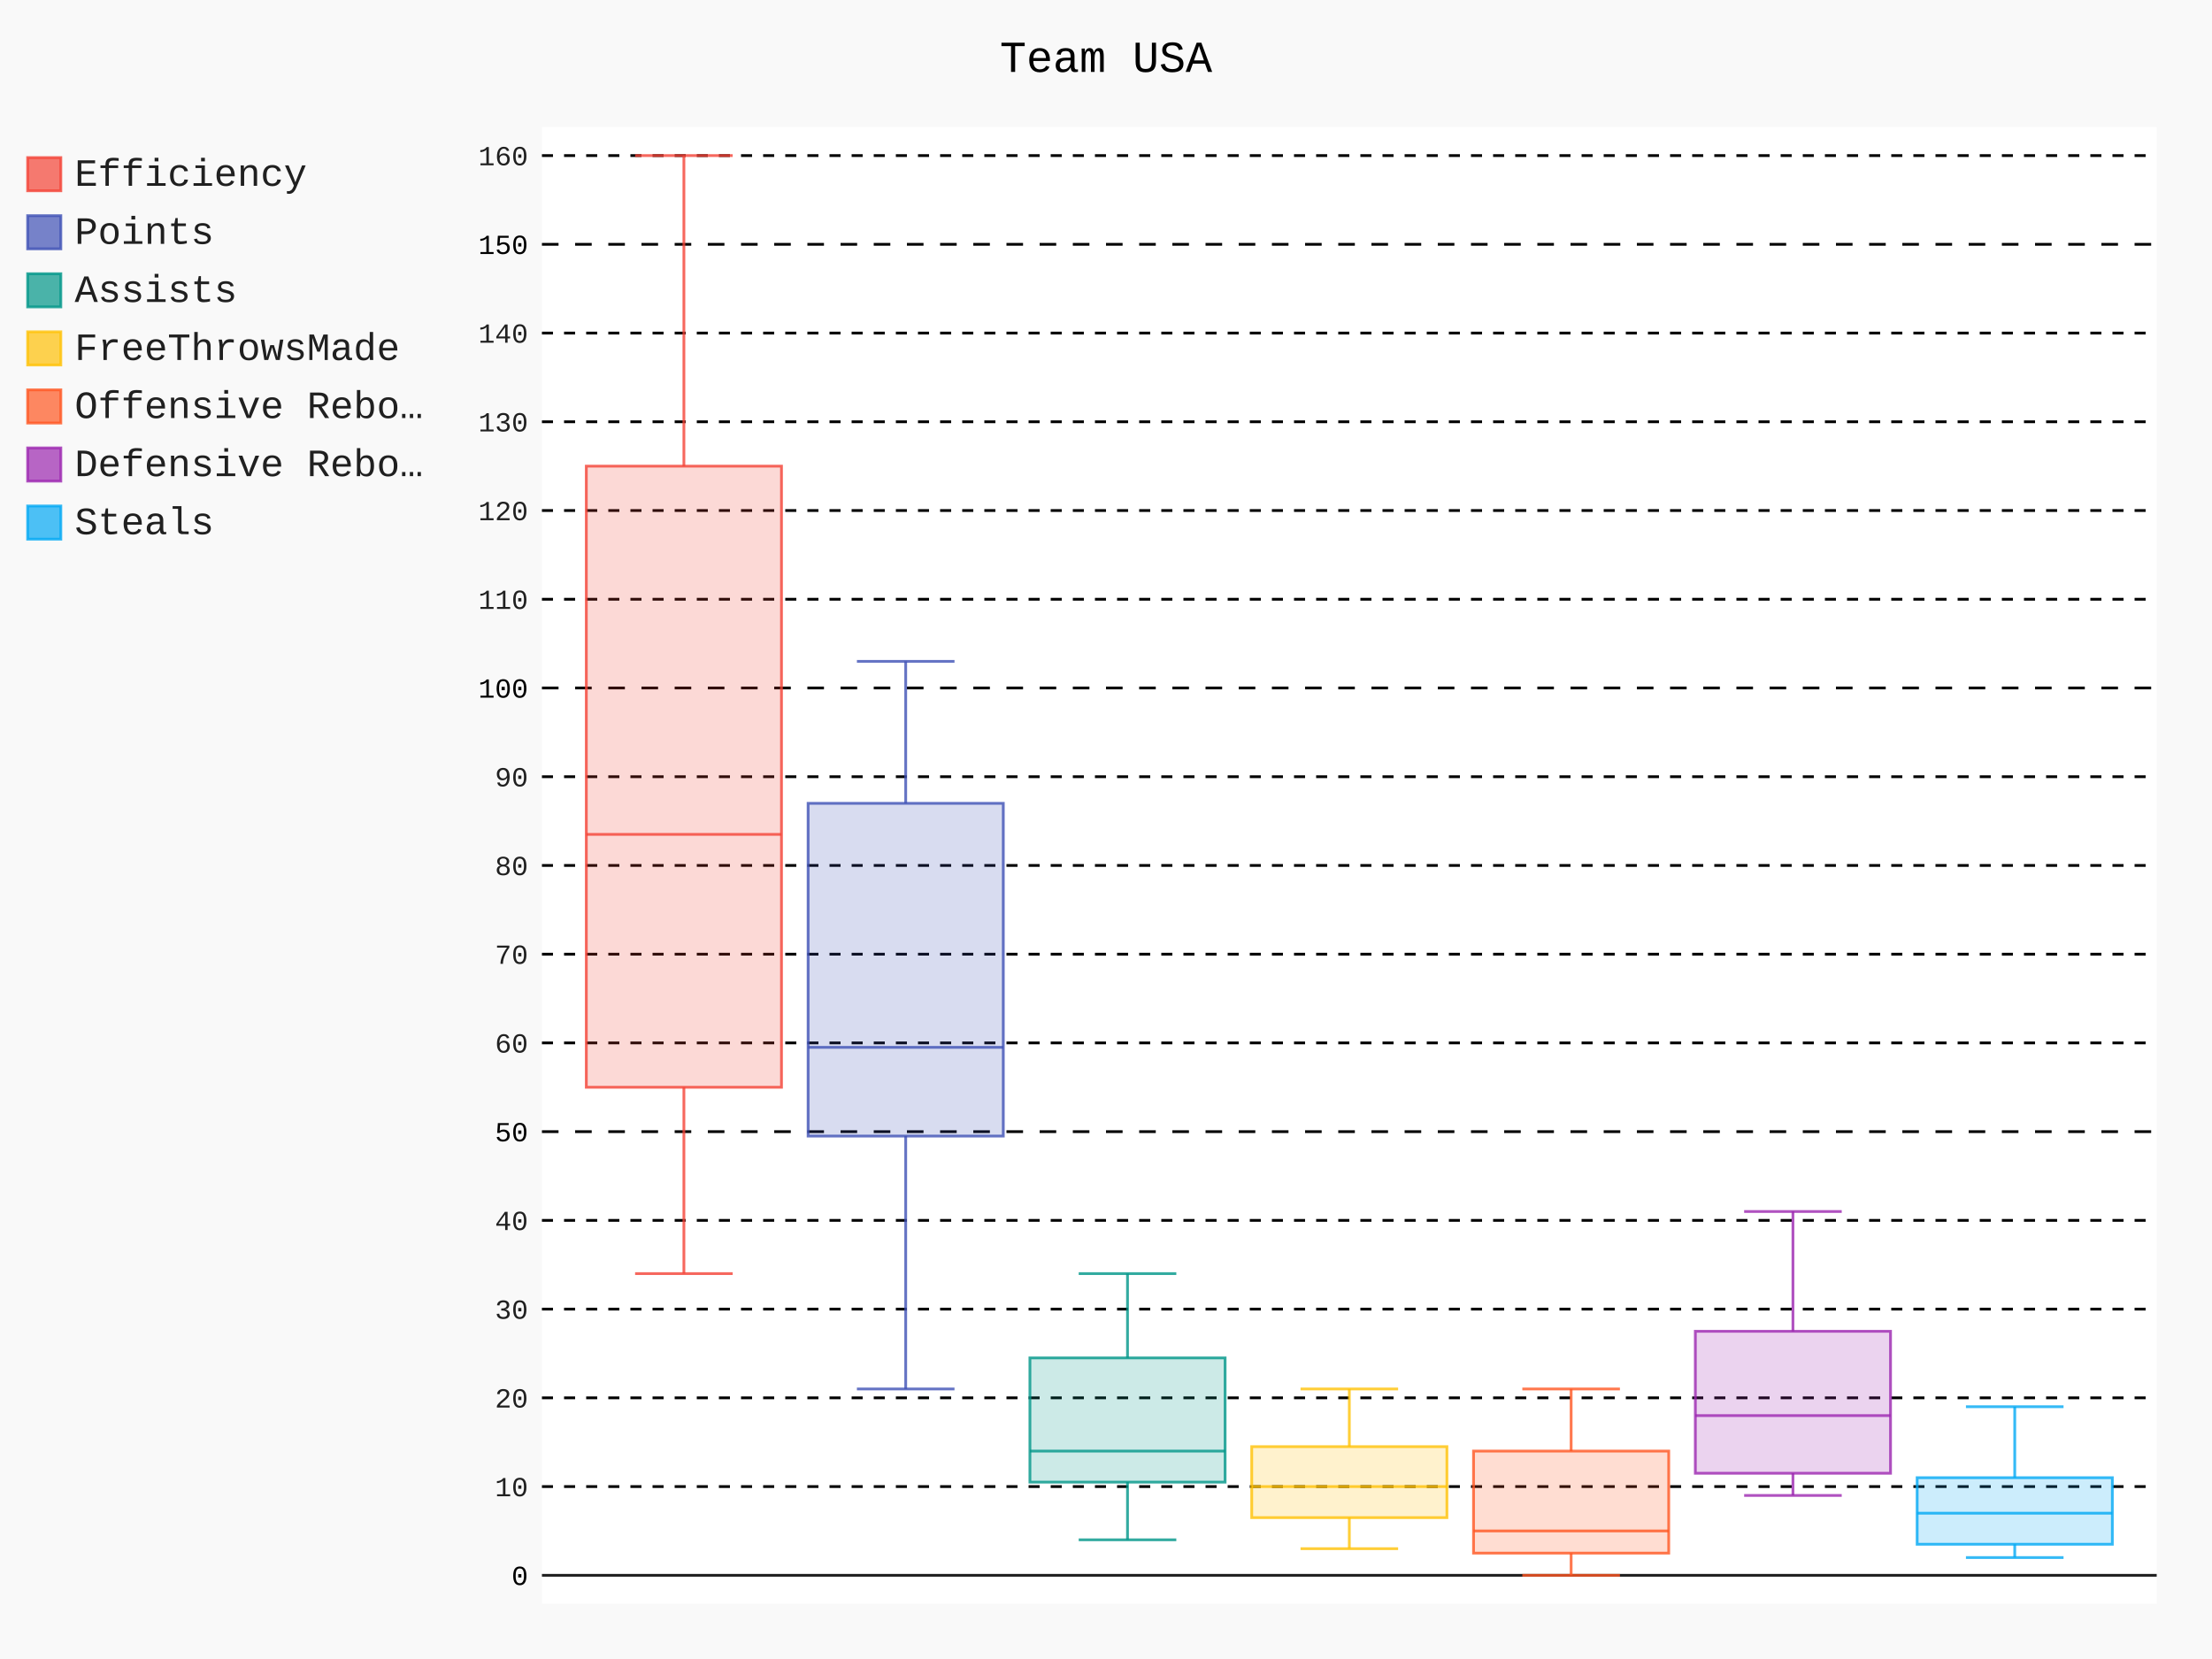
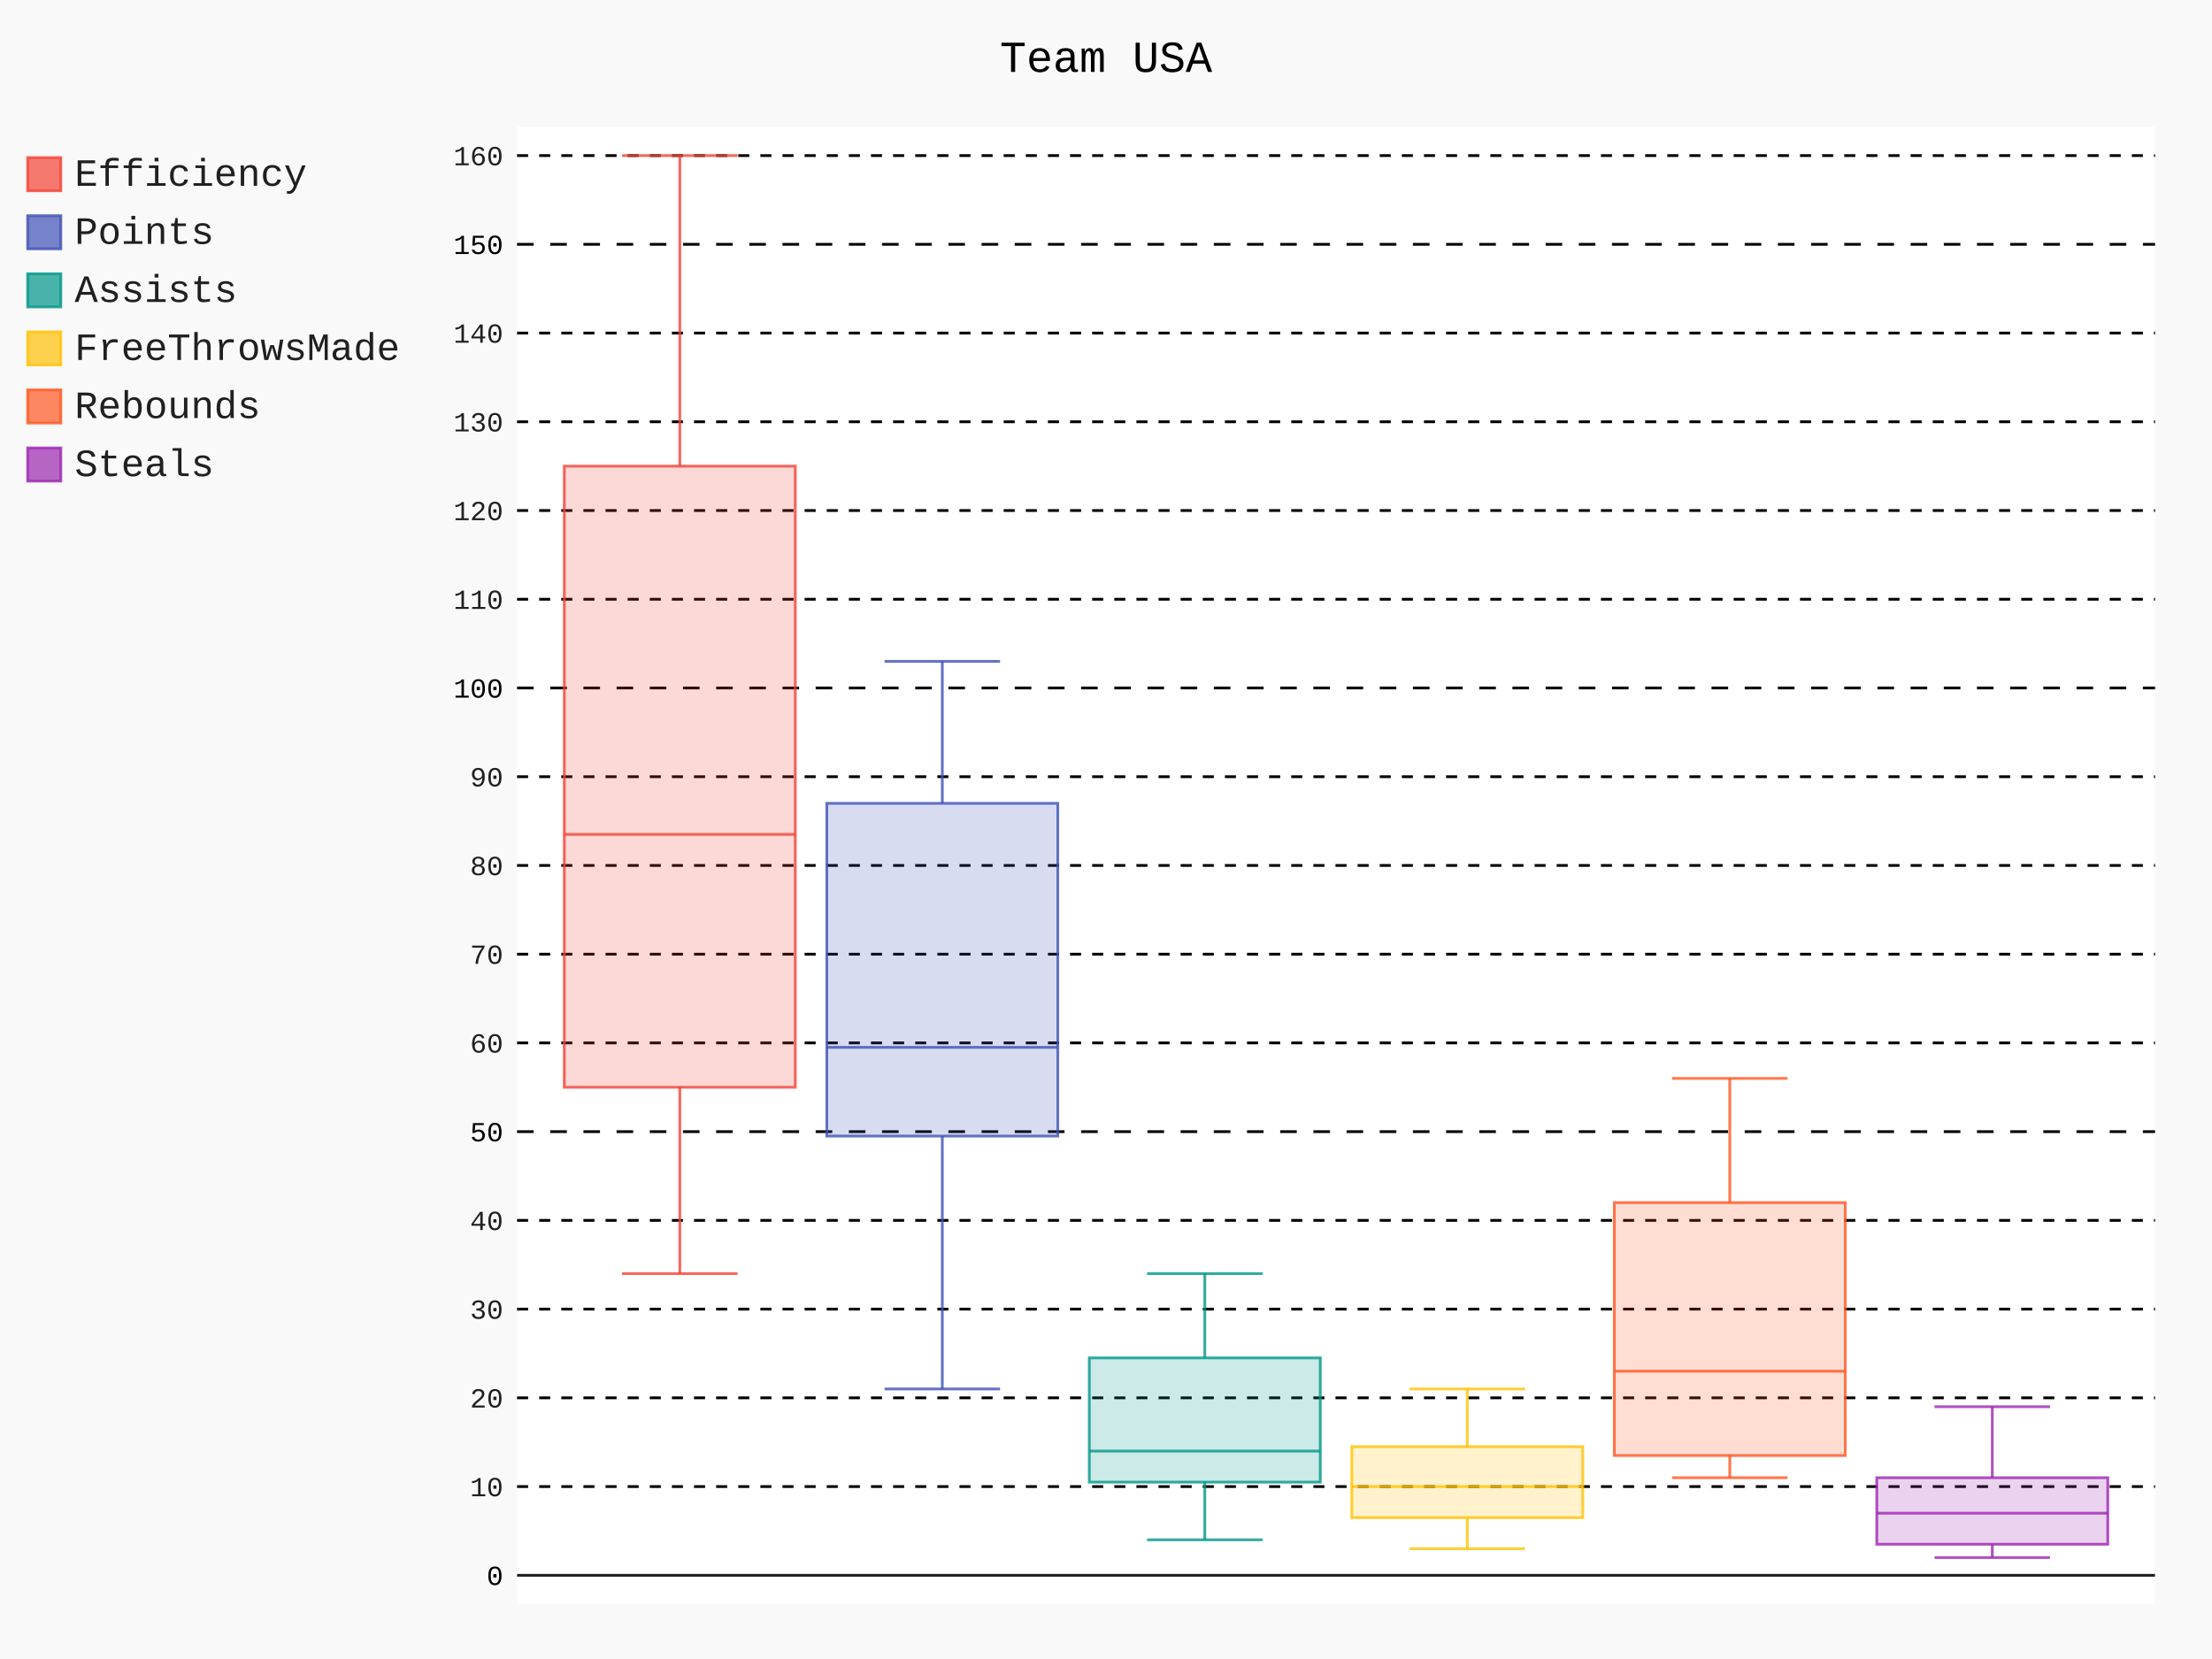
- <svg xmlns="http://www.w3.org/2000/svg" id="chart-1166fb2a-d852-484f-b263-822c75b2c200" class="pygal-chart" viewBox="0 0 800 600">
+ <svg xmlns="http://www.w3.org/2000/svg" id="chart-bf71c0d4-403d-427b-9ee1-678b4590c457" class="pygal-chart" viewBox="0 0 800 600">
  <defs>
-     <style type="text/css">#chart-1166fb2a-d852-484f-b263-822c75b2c200{-webkit-user-select:none;-webkit-font-smoothing:antialiased;font-family:Consolas,"Liberation Mono",Menlo,Courier,monospace}#chart-1166fb2a-d852-484f-b263-822c75b2c200 .title{font-family:Consolas,"Liberation Mono",Menlo,Courier,monospace;font-size:16px}#chart-1166fb2a-d852-484f-b263-822c75b2c200 .legends .legend text{font-family:Consolas,"Liberation Mono",Menlo,Courier,monospace;font-size:14px}#chart-1166fb2a-d852-484f-b263-822c75b2c200 .axis text{font-family:Consolas,"Liberation Mono",Menlo,Courier,monospace;font-size:10px}#chart-1166fb2a-d852-484f-b263-822c75b2c200 .axis text.major{font-family:Consolas,"Liberation Mono",Menlo,Courier,monospace;font-size:10px}#chart-1166fb2a-d852-484f-b263-822c75b2c200 .text-overlay text.value{font-family:Consolas,"Liberation Mono",Menlo,Courier,monospace;font-size:16px}#chart-1166fb2a-d852-484f-b263-822c75b2c200 .text-overlay text.label{font-family:Consolas,"Liberation Mono",Menlo,Courier,monospace;font-size:10px}#chart-1166fb2a-d852-484f-b263-822c75b2c200 .tooltip{font-family:Consolas,"Liberation Mono",Menlo,Courier,monospace;font-size:14px}#chart-1166fb2a-d852-484f-b263-822c75b2c200 text.no_data{font-family:Consolas,"Liberation Mono",Menlo,Courier,monospace;font-size:64px}
- #chart-1166fb2a-d852-484f-b263-822c75b2c200{background-color:rgba(249,249,249,1)}#chart-1166fb2a-d852-484f-b263-822c75b2c200 path,#chart-1166fb2a-d852-484f-b263-822c75b2c200 line,#chart-1166fb2a-d852-484f-b263-822c75b2c200 rect,#chart-1166fb2a-d852-484f-b263-822c75b2c200 circle{-webkit-transition:150ms;-moz-transition:150ms;transition:150ms}#chart-1166fb2a-d852-484f-b263-822c75b2c200 .graph &gt; .background{fill:rgba(249,249,249,1)}#chart-1166fb2a-d852-484f-b263-822c75b2c200 .plot &gt; .background{fill:rgba(255,255,255,1)}#chart-1166fb2a-d852-484f-b263-822c75b2c200 .graph{fill:rgba(0,0,0,.87)}#chart-1166fb2a-d852-484f-b263-822c75b2c200 text.no_data{fill:rgba(0,0,0,1)}#chart-1166fb2a-d852-484f-b263-822c75b2c200 .title{fill:rgba(0,0,0,1)}#chart-1166fb2a-d852-484f-b263-822c75b2c200 .legends .legend text{fill:rgba(0,0,0,.87)}#chart-1166fb2a-d852-484f-b263-822c75b2c200 .legends .legend:hover text{fill:rgba(0,0,0,1)}#chart-1166fb2a-d852-484f-b263-822c75b2c200 .axis .line{stroke:rgba(0,0,0,1)}#chart-1166fb2a-d852-484f-b263-822c75b2c200 .axis .guide.line{stroke:rgba(0,0,0,.54)}#chart-1166fb2a-d852-484f-b263-822c75b2c200 .axis .major.line{stroke:rgba(0,0,0,.87)}#chart-1166fb2a-d852-484f-b263-822c75b2c200 .axis text.major{fill:rgba(0,0,0,1)}#chart-1166fb2a-d852-484f-b263-822c75b2c200 .axis.y .guides:hover .guide.line,#chart-1166fb2a-d852-484f-b263-822c75b2c200 .line-graph .axis.x .guides:hover .guide.line,#chart-1166fb2a-d852-484f-b263-822c75b2c200 .stackedline-graph .axis.x .guides:hover .guide.line,#chart-1166fb2a-d852-484f-b263-822c75b2c200 .xy-graph .axis.x .guides:hover .guide.line{stroke:rgba(0,0,0,1)}#chart-1166fb2a-d852-484f-b263-822c75b2c200 .axis .guides:hover text{fill:rgba(0,0,0,1)}#chart-1166fb2a-d852-484f-b263-822c75b2c200 .reactive{fill-opacity:.7;stroke-opacity:.8;stroke-width:1}#chart-1166fb2a-d852-484f-b263-822c75b2c200 .ci{stroke:rgba(0,0,0,.87)}#chart-1166fb2a-d852-484f-b263-822c75b2c200 .reactive.active,#chart-1166fb2a-d852-484f-b263-822c75b2c200 .active .reactive{fill-opacity:.8;stroke-opacity:.9;stroke-width:4}#chart-1166fb2a-d852-484f-b263-822c75b2c200 .ci .reactive.active{stroke-width:1.5}#chart-1166fb2a-d852-484f-b263-822c75b2c200 .series text{fill:rgba(0,0,0,1)}#chart-1166fb2a-d852-484f-b263-822c75b2c200 .tooltip rect{fill:rgba(255,255,255,1);stroke:rgba(0,0,0,1);-webkit-transition:opacity 150ms;-moz-transition:opacity 150ms;transition:opacity 150ms}#chart-1166fb2a-d852-484f-b263-822c75b2c200 .tooltip .label{fill:rgba(0,0,0,.87)}#chart-1166fb2a-d852-484f-b263-822c75b2c200 .tooltip .label{fill:rgba(0,0,0,.87)}#chart-1166fb2a-d852-484f-b263-822c75b2c200 .tooltip .legend{font-size:.8em;fill:rgba(0,0,0,.54)}#chart-1166fb2a-d852-484f-b263-822c75b2c200 .tooltip .x_label{font-size:.6em;fill:rgba(0,0,0,1)}#chart-1166fb2a-d852-484f-b263-822c75b2c200 .tooltip .xlink{font-size:.5em;text-decoration:underline}#chart-1166fb2a-d852-484f-b263-822c75b2c200 .tooltip .value{font-size:1.5em}#chart-1166fb2a-d852-484f-b263-822c75b2c200 .bound{font-size:.5em}#chart-1166fb2a-d852-484f-b263-822c75b2c200 .max-value{font-size:.75em;fill:rgba(0,0,0,.54)}#chart-1166fb2a-d852-484f-b263-822c75b2c200 .map-element{fill:rgba(255,255,255,1);stroke:rgba(0,0,0,.54) !important}#chart-1166fb2a-d852-484f-b263-822c75b2c200 .map-element .reactive{fill-opacity:inherit;stroke-opacity:inherit}#chart-1166fb2a-d852-484f-b263-822c75b2c200 .color-0,#chart-1166fb2a-d852-484f-b263-822c75b2c200 .color-0 a:visited{stroke:#F44336;fill:#F44336}#chart-1166fb2a-d852-484f-b263-822c75b2c200 .color-1,#chart-1166fb2a-d852-484f-b263-822c75b2c200 .color-1 a:visited{stroke:#3F51B5;fill:#3F51B5}#chart-1166fb2a-d852-484f-b263-822c75b2c200 .color-2,#chart-1166fb2a-d852-484f-b263-822c75b2c200 .color-2 a:visited{stroke:#009688;fill:#009688}#chart-1166fb2a-d852-484f-b263-822c75b2c200 .color-3,#chart-1166fb2a-d852-484f-b263-822c75b2c200 .color-3 a:visited{stroke:#FFC107;fill:#FFC107}#chart-1166fb2a-d852-484f-b263-822c75b2c200 .color-4,#chart-1166fb2a-d852-484f-b263-822c75b2c200 .color-4 a:visited{stroke:#FF5722;fill:#FF5722}#chart-1166fb2a-d852-484f-b263-822c75b2c200 .color-5,#chart-1166fb2a-d852-484f-b263-822c75b2c200 .color-5 a:visited{stroke:#9C27B0;fill:#9C27B0}#chart-1166fb2a-d852-484f-b263-822c75b2c200 .color-6,#chart-1166fb2a-d852-484f-b263-822c75b2c200 .color-6 a:visited{stroke:#03A9F4;fill:#03A9F4}#chart-1166fb2a-d852-484f-b263-822c75b2c200 .text-overlay .color-0 text{fill:black}#chart-1166fb2a-d852-484f-b263-822c75b2c200 .text-overlay .color-1 text{fill:black}#chart-1166fb2a-d852-484f-b263-822c75b2c200 .text-overlay .color-2 text{fill:black}#chart-1166fb2a-d852-484f-b263-822c75b2c200 .text-overlay .color-3 text{fill:black}#chart-1166fb2a-d852-484f-b263-822c75b2c200 .text-overlay .color-4 text{fill:black}#chart-1166fb2a-d852-484f-b263-822c75b2c200 .text-overlay .color-5 text{fill:black}#chart-1166fb2a-d852-484f-b263-822c75b2c200 .text-overlay .color-6 text{fill:black}
- #chart-1166fb2a-d852-484f-b263-822c75b2c200 text.no_data{text-anchor:middle}#chart-1166fb2a-d852-484f-b263-822c75b2c200 .guide.line{fill:none}#chart-1166fb2a-d852-484f-b263-822c75b2c200 .centered{text-anchor:middle}#chart-1166fb2a-d852-484f-b263-822c75b2c200 .title{text-anchor:middle}#chart-1166fb2a-d852-484f-b263-822c75b2c200 .legends .legend text{fill-opacity:1}#chart-1166fb2a-d852-484f-b263-822c75b2c200 .axis.x text{text-anchor:middle}#chart-1166fb2a-d852-484f-b263-822c75b2c200 .axis.x:not(.web) text[transform]{text-anchor:start}#chart-1166fb2a-d852-484f-b263-822c75b2c200 .axis.x:not(.web) text[transform].backwards{text-anchor:end}#chart-1166fb2a-d852-484f-b263-822c75b2c200 .axis.y text{text-anchor:end}#chart-1166fb2a-d852-484f-b263-822c75b2c200 .axis.y text[transform].backwards{text-anchor:start}#chart-1166fb2a-d852-484f-b263-822c75b2c200 .axis.y2 text{text-anchor:start}#chart-1166fb2a-d852-484f-b263-822c75b2c200 .axis.y2 text[transform].backwards{text-anchor:end}#chart-1166fb2a-d852-484f-b263-822c75b2c200 .axis .guide.line{stroke-dasharray:4,4;stroke:black}#chart-1166fb2a-d852-484f-b263-822c75b2c200 .axis .major.guide.line{stroke-dasharray:6,6;stroke:black}#chart-1166fb2a-d852-484f-b263-822c75b2c200 .horizontal .axis.y .guide.line,#chart-1166fb2a-d852-484f-b263-822c75b2c200 .horizontal .axis.y2 .guide.line,#chart-1166fb2a-d852-484f-b263-822c75b2c200 .vertical .axis.x .guide.line{opacity:0}#chart-1166fb2a-d852-484f-b263-822c75b2c200 .horizontal .axis.always_show .guide.line,#chart-1166fb2a-d852-484f-b263-822c75b2c200 .vertical .axis.always_show .guide.line{opacity:1 !important}#chart-1166fb2a-d852-484f-b263-822c75b2c200 .axis.y .guides:hover .guide.line,#chart-1166fb2a-d852-484f-b263-822c75b2c200 .axis.y2 .guides:hover .guide.line,#chart-1166fb2a-d852-484f-b263-822c75b2c200 .axis.x .guides:hover .guide.line{opacity:1}#chart-1166fb2a-d852-484f-b263-822c75b2c200 .axis .guides:hover text{opacity:1}#chart-1166fb2a-d852-484f-b263-822c75b2c200 .nofill{fill:none}#chart-1166fb2a-d852-484f-b263-822c75b2c200 .subtle-fill{fill-opacity:.2}#chart-1166fb2a-d852-484f-b263-822c75b2c200 .dot{stroke-width:1px;fill-opacity:1;stroke-opacity:1}#chart-1166fb2a-d852-484f-b263-822c75b2c200 .dot.active{stroke-width:5px}#chart-1166fb2a-d852-484f-b263-822c75b2c200 .dot.negative{fill:transparent}#chart-1166fb2a-d852-484f-b263-822c75b2c200 text,#chart-1166fb2a-d852-484f-b263-822c75b2c200 tspan{stroke:none !important}#chart-1166fb2a-d852-484f-b263-822c75b2c200 .series text.active{opacity:1}#chart-1166fb2a-d852-484f-b263-822c75b2c200 .tooltip rect{fill-opacity:.95;stroke-width:.5}#chart-1166fb2a-d852-484f-b263-822c75b2c200 .tooltip text{fill-opacity:1}#chart-1166fb2a-d852-484f-b263-822c75b2c200 .showable{visibility:hidden}#chart-1166fb2a-d852-484f-b263-822c75b2c200 .showable.shown{visibility:visible}#chart-1166fb2a-d852-484f-b263-822c75b2c200 .gauge-background{fill:rgba(229,229,229,1);stroke:none}#chart-1166fb2a-d852-484f-b263-822c75b2c200 .bg-lines{stroke:rgba(249,249,249,1);stroke-width:2px}</style>
+     <style type="text/css">#chart-bf71c0d4-403d-427b-9ee1-678b4590c457{-webkit-user-select:none;-webkit-font-smoothing:antialiased;font-family:Consolas,"Liberation Mono",Menlo,Courier,monospace}#chart-bf71c0d4-403d-427b-9ee1-678b4590c457 .title{font-family:Consolas,"Liberation Mono",Menlo,Courier,monospace;font-size:16px}#chart-bf71c0d4-403d-427b-9ee1-678b4590c457 .legends .legend text{font-family:Consolas,"Liberation Mono",Menlo,Courier,monospace;font-size:14px}#chart-bf71c0d4-403d-427b-9ee1-678b4590c457 .axis text{font-family:Consolas,"Liberation Mono",Menlo,Courier,monospace;font-size:10px}#chart-bf71c0d4-403d-427b-9ee1-678b4590c457 .axis text.major{font-family:Consolas,"Liberation Mono",Menlo,Courier,monospace;font-size:10px}#chart-bf71c0d4-403d-427b-9ee1-678b4590c457 .text-overlay text.value{font-family:Consolas,"Liberation Mono",Menlo,Courier,monospace;font-size:16px}#chart-bf71c0d4-403d-427b-9ee1-678b4590c457 .text-overlay text.label{font-family:Consolas,"Liberation Mono",Menlo,Courier,monospace;font-size:10px}#chart-bf71c0d4-403d-427b-9ee1-678b4590c457 .tooltip{font-family:Consolas,"Liberation Mono",Menlo,Courier,monospace;font-size:14px}#chart-bf71c0d4-403d-427b-9ee1-678b4590c457 text.no_data{font-family:Consolas,"Liberation Mono",Menlo,Courier,monospace;font-size:64px}
+ #chart-bf71c0d4-403d-427b-9ee1-678b4590c457{background-color:rgba(249,249,249,1)}#chart-bf71c0d4-403d-427b-9ee1-678b4590c457 path,#chart-bf71c0d4-403d-427b-9ee1-678b4590c457 line,#chart-bf71c0d4-403d-427b-9ee1-678b4590c457 rect,#chart-bf71c0d4-403d-427b-9ee1-678b4590c457 circle{-webkit-transition:150ms;-moz-transition:150ms;transition:150ms}#chart-bf71c0d4-403d-427b-9ee1-678b4590c457 .graph &gt; .background{fill:rgba(249,249,249,1)}#chart-bf71c0d4-403d-427b-9ee1-678b4590c457 .plot &gt; .background{fill:rgba(255,255,255,1)}#chart-bf71c0d4-403d-427b-9ee1-678b4590c457 .graph{fill:rgba(0,0,0,.87)}#chart-bf71c0d4-403d-427b-9ee1-678b4590c457 text.no_data{fill:rgba(0,0,0,1)}#chart-bf71c0d4-403d-427b-9ee1-678b4590c457 .title{fill:rgba(0,0,0,1)}#chart-bf71c0d4-403d-427b-9ee1-678b4590c457 .legends .legend text{fill:rgba(0,0,0,.87)}#chart-bf71c0d4-403d-427b-9ee1-678b4590c457 .legends .legend:hover text{fill:rgba(0,0,0,1)}#chart-bf71c0d4-403d-427b-9ee1-678b4590c457 .axis .line{stroke:rgba(0,0,0,1)}#chart-bf71c0d4-403d-427b-9ee1-678b4590c457 .axis .guide.line{stroke:rgba(0,0,0,.54)}#chart-bf71c0d4-403d-427b-9ee1-678b4590c457 .axis .major.line{stroke:rgba(0,0,0,.87)}#chart-bf71c0d4-403d-427b-9ee1-678b4590c457 .axis text.major{fill:rgba(0,0,0,1)}#chart-bf71c0d4-403d-427b-9ee1-678b4590c457 .axis.y .guides:hover .guide.line,#chart-bf71c0d4-403d-427b-9ee1-678b4590c457 .line-graph .axis.x .guides:hover .guide.line,#chart-bf71c0d4-403d-427b-9ee1-678b4590c457 .stackedline-graph .axis.x .guides:hover .guide.line,#chart-bf71c0d4-403d-427b-9ee1-678b4590c457 .xy-graph .axis.x .guides:hover .guide.line{stroke:rgba(0,0,0,1)}#chart-bf71c0d4-403d-427b-9ee1-678b4590c457 .axis .guides:hover text{fill:rgba(0,0,0,1)}#chart-bf71c0d4-403d-427b-9ee1-678b4590c457 .reactive{fill-opacity:.7;stroke-opacity:.8;stroke-width:1}#chart-bf71c0d4-403d-427b-9ee1-678b4590c457 .ci{stroke:rgba(0,0,0,.87)}#chart-bf71c0d4-403d-427b-9ee1-678b4590c457 .reactive.active,#chart-bf71c0d4-403d-427b-9ee1-678b4590c457 .active .reactive{fill-opacity:.8;stroke-opacity:.9;stroke-width:4}#chart-bf71c0d4-403d-427b-9ee1-678b4590c457 .ci .reactive.active{stroke-width:1.5}#chart-bf71c0d4-403d-427b-9ee1-678b4590c457 .series text{fill:rgba(0,0,0,1)}#chart-bf71c0d4-403d-427b-9ee1-678b4590c457 .tooltip rect{fill:rgba(255,255,255,1);stroke:rgba(0,0,0,1);-webkit-transition:opacity 150ms;-moz-transition:opacity 150ms;transition:opacity 150ms}#chart-bf71c0d4-403d-427b-9ee1-678b4590c457 .tooltip .label{fill:rgba(0,0,0,.87)}#chart-bf71c0d4-403d-427b-9ee1-678b4590c457 .tooltip .label{fill:rgba(0,0,0,.87)}#chart-bf71c0d4-403d-427b-9ee1-678b4590c457 .tooltip .legend{font-size:.8em;fill:rgba(0,0,0,.54)}#chart-bf71c0d4-403d-427b-9ee1-678b4590c457 .tooltip .x_label{font-size:.6em;fill:rgba(0,0,0,1)}#chart-bf71c0d4-403d-427b-9ee1-678b4590c457 .tooltip .xlink{font-size:.5em;text-decoration:underline}#chart-bf71c0d4-403d-427b-9ee1-678b4590c457 .tooltip .value{font-size:1.5em}#chart-bf71c0d4-403d-427b-9ee1-678b4590c457 .bound{font-size:.5em}#chart-bf71c0d4-403d-427b-9ee1-678b4590c457 .max-value{font-size:.75em;fill:rgba(0,0,0,.54)}#chart-bf71c0d4-403d-427b-9ee1-678b4590c457 .map-element{fill:rgba(255,255,255,1);stroke:rgba(0,0,0,.54) !important}#chart-bf71c0d4-403d-427b-9ee1-678b4590c457 .map-element .reactive{fill-opacity:inherit;stroke-opacity:inherit}#chart-bf71c0d4-403d-427b-9ee1-678b4590c457 .color-0,#chart-bf71c0d4-403d-427b-9ee1-678b4590c457 .color-0 a:visited{stroke:#F44336;fill:#F44336}#chart-bf71c0d4-403d-427b-9ee1-678b4590c457 .color-1,#chart-bf71c0d4-403d-427b-9ee1-678b4590c457 .color-1 a:visited{stroke:#3F51B5;fill:#3F51B5}#chart-bf71c0d4-403d-427b-9ee1-678b4590c457 .color-2,#chart-bf71c0d4-403d-427b-9ee1-678b4590c457 .color-2 a:visited{stroke:#009688;fill:#009688}#chart-bf71c0d4-403d-427b-9ee1-678b4590c457 .color-3,#chart-bf71c0d4-403d-427b-9ee1-678b4590c457 .color-3 a:visited{stroke:#FFC107;fill:#FFC107}#chart-bf71c0d4-403d-427b-9ee1-678b4590c457 .color-4,#chart-bf71c0d4-403d-427b-9ee1-678b4590c457 .color-4 a:visited{stroke:#FF5722;fill:#FF5722}#chart-bf71c0d4-403d-427b-9ee1-678b4590c457 .color-5,#chart-bf71c0d4-403d-427b-9ee1-678b4590c457 .color-5 a:visited{stroke:#9C27B0;fill:#9C27B0}#chart-bf71c0d4-403d-427b-9ee1-678b4590c457 .text-overlay .color-0 text{fill:black}#chart-bf71c0d4-403d-427b-9ee1-678b4590c457 .text-overlay .color-1 text{fill:black}#chart-bf71c0d4-403d-427b-9ee1-678b4590c457 .text-overlay .color-2 text{fill:black}#chart-bf71c0d4-403d-427b-9ee1-678b4590c457 .text-overlay .color-3 text{fill:black}#chart-bf71c0d4-403d-427b-9ee1-678b4590c457 .text-overlay .color-4 text{fill:black}#chart-bf71c0d4-403d-427b-9ee1-678b4590c457 .text-overlay .color-5 text{fill:black}
+ #chart-bf71c0d4-403d-427b-9ee1-678b4590c457 text.no_data{text-anchor:middle}#chart-bf71c0d4-403d-427b-9ee1-678b4590c457 .guide.line{fill:none}#chart-bf71c0d4-403d-427b-9ee1-678b4590c457 .centered{text-anchor:middle}#chart-bf71c0d4-403d-427b-9ee1-678b4590c457 .title{text-anchor:middle}#chart-bf71c0d4-403d-427b-9ee1-678b4590c457 .legends .legend text{fill-opacity:1}#chart-bf71c0d4-403d-427b-9ee1-678b4590c457 .axis.x text{text-anchor:middle}#chart-bf71c0d4-403d-427b-9ee1-678b4590c457 .axis.x:not(.web) text[transform]{text-anchor:start}#chart-bf71c0d4-403d-427b-9ee1-678b4590c457 .axis.x:not(.web) text[transform].backwards{text-anchor:end}#chart-bf71c0d4-403d-427b-9ee1-678b4590c457 .axis.y text{text-anchor:end}#chart-bf71c0d4-403d-427b-9ee1-678b4590c457 .axis.y text[transform].backwards{text-anchor:start}#chart-bf71c0d4-403d-427b-9ee1-678b4590c457 .axis.y2 text{text-anchor:start}#chart-bf71c0d4-403d-427b-9ee1-678b4590c457 .axis.y2 text[transform].backwards{text-anchor:end}#chart-bf71c0d4-403d-427b-9ee1-678b4590c457 .axis .guide.line{stroke-dasharray:4,4;stroke:black}#chart-bf71c0d4-403d-427b-9ee1-678b4590c457 .axis .major.guide.line{stroke-dasharray:6,6;stroke:black}#chart-bf71c0d4-403d-427b-9ee1-678b4590c457 .horizontal .axis.y .guide.line,#chart-bf71c0d4-403d-427b-9ee1-678b4590c457 .horizontal .axis.y2 .guide.line,#chart-bf71c0d4-403d-427b-9ee1-678b4590c457 .vertical .axis.x .guide.line{opacity:0}#chart-bf71c0d4-403d-427b-9ee1-678b4590c457 .horizontal .axis.always_show .guide.line,#chart-bf71c0d4-403d-427b-9ee1-678b4590c457 .vertical .axis.always_show .guide.line{opacity:1 !important}#chart-bf71c0d4-403d-427b-9ee1-678b4590c457 .axis.y .guides:hover .guide.line,#chart-bf71c0d4-403d-427b-9ee1-678b4590c457 .axis.y2 .guides:hover .guide.line,#chart-bf71c0d4-403d-427b-9ee1-678b4590c457 .axis.x .guides:hover .guide.line{opacity:1}#chart-bf71c0d4-403d-427b-9ee1-678b4590c457 .axis .guides:hover text{opacity:1}#chart-bf71c0d4-403d-427b-9ee1-678b4590c457 .nofill{fill:none}#chart-bf71c0d4-403d-427b-9ee1-678b4590c457 .subtle-fill{fill-opacity:.2}#chart-bf71c0d4-403d-427b-9ee1-678b4590c457 .dot{stroke-width:1px;fill-opacity:1;stroke-opacity:1}#chart-bf71c0d4-403d-427b-9ee1-678b4590c457 .dot.active{stroke-width:5px}#chart-bf71c0d4-403d-427b-9ee1-678b4590c457 .dot.negative{fill:transparent}#chart-bf71c0d4-403d-427b-9ee1-678b4590c457 text,#chart-bf71c0d4-403d-427b-9ee1-678b4590c457 tspan{stroke:none !important}#chart-bf71c0d4-403d-427b-9ee1-678b4590c457 .series text.active{opacity:1}#chart-bf71c0d4-403d-427b-9ee1-678b4590c457 .tooltip rect{fill-opacity:.95;stroke-width:.5}#chart-bf71c0d4-403d-427b-9ee1-678b4590c457 .tooltip text{fill-opacity:1}#chart-bf71c0d4-403d-427b-9ee1-678b4590c457 .showable{visibility:hidden}#chart-bf71c0d4-403d-427b-9ee1-678b4590c457 .showable.shown{visibility:visible}#chart-bf71c0d4-403d-427b-9ee1-678b4590c457 .gauge-background{fill:rgba(229,229,229,1);stroke:none}#chart-bf71c0d4-403d-427b-9ee1-678b4590c457 .bg-lines{stroke:rgba(249,249,249,1);stroke-width:2px}</style>
  </defs>
  <g class="graph box-graph vertical">
    <rect x="0" y="0" width="800" height="600" class="background" />
-     <g transform="translate(196, 46)" class="plot">
-       <rect x="0" y="0" width="584.0" height="534" class="background" />
+     <g transform="translate(187, 46)" class="plot">
+       <rect x="0" y="0" width="592.4" height="534" class="background" />
      <g class="axis y always_show">
        <g class="guides">
-           <path d="M0 523.731 h584" class="axis major line" />
+           <path d="M0 523.731 h592.4" class="axis major line" />
          <text x="-5" y="527.231" class="major">0</text>
        </g>
        <g class="guides">
-           <path d="M0 491.639 h584" class="guide line" />
+           <path d="M0 491.639 h592.4" class="guide line" />
          <text x="-5" y="495.139" class="">10</text>
        </g>
        <g class="guides">
-           <path d="M0 459.548 h584" class="guide line" />
+           <path d="M0 459.548 h592.4" class="guide line" />
          <text x="-5" y="463.048" class="">20</text>
        </g>
        <g class="guides">
-           <path d="M0 427.457 h584" class="guide line" />
+           <path d="M0 427.457 h592.4" class="guide line" />
          <text x="-5" y="430.957" class="">30</text>
        </g>
        <g class="guides">
-           <path d="M0 395.365 h584" class="guide line" />
+           <path d="M0 395.365 h592.4" class="guide line" />
          <text x="-5" y="398.865" class="">40</text>
        </g>
        <g class="guides">
-           <path d="M0 363.274 h584" class="major guide line" />
+           <path d="M0 363.274 h592.4" class="major guide line" />
          <text x="-5" y="366.774" class="major">50</text>
        </g>
        <g class="guides">
-           <path d="M0 331.183 h584" class="guide line" />
+           <path d="M0 331.183 h592.4" class="guide line" />
          <text x="-5" y="334.683" class="">60</text>
        </g>
        <g class="guides">
-           <path d="M0 299.091 h584" class="guide line" />
+           <path d="M0 299.091 h592.4" class="guide line" />
          <text x="-5" y="302.591" class="">70</text>
        </g>
        <g class="guides">
-           <path d="M0 267 h584" class="guide line" />
+           <path d="M0 267 h592.4" class="guide line" />
          <text x="-5" y="270.5" class="">80</text>
        </g>
        <g class="guides">
-           <path d="M0 234.909 h584" class="guide line" />
+           <path d="M0 234.909 h592.4" class="guide line" />
          <text x="-5" y="238.409" class="">90</text>
        </g>
        <g class="guides">
-           <path d="M0 202.817 h584" class="major guide line" />
+           <path d="M0 202.817 h592.4" class="major guide line" />
          <text x="-5" y="206.317" class="major">100</text>
        </g>
        <g class="guides">
-           <path d="M0 170.726 h584" class="guide line" />
+           <path d="M0 170.726 h592.4" class="guide line" />
          <text x="-5" y="174.226" class="">110</text>
        </g>
        <g class="guides">
-           <path d="M0 138.635 h584" class="guide line" />
+           <path d="M0 138.635 h592.4" class="guide line" />
          <text x="-5" y="142.135" class="">120</text>
        </g>
        <g class="guides">
-           <path d="M0 106.543 h584" class="guide line" />
+           <path d="M0 106.543 h592.4" class="guide line" />
          <text x="-5" y="110.043" class="">130</text>
        </g>
        <g class="guides">
-           <path d="M0 74.452 h584" class="guide line" />
+           <path d="M0 74.452 h592.4" class="guide line" />
          <text x="-5" y="77.952" class="">140</text>
        </g>
        <g class="guides">
-           <path d="M0 42.361 h584" class="major guide line" />
+           <path d="M0 42.361 h592.4" class="major guide line" />
          <text x="-5" y="45.861" class="major">150</text>
        </g>
        <g class="guides">
-           <path d="M0 10.269 h584" class="guide line" />
+           <path d="M0 10.269 h592.4" class="guide line" />
          <text x="-5" y="13.769" class="">160</text>
        </g>
      </g>
      <g class="series serie-0 color-0">
        <g class="boxes">
          <g class="box">
-             <path stroke-width="3" d="M33.692 414.62 L68.989 414.62" class="reactive tooltip-trigger" />
-             <path stroke-width="3" d="M16.044 255.768 L86.637 255.768" class="reactive tooltip-trigger" />
-             <path stroke-width="3" d="M33.692 10.269 L68.989 10.269" class="reactive tooltip-trigger" />
-             <path stroke-width="2" d="M51.341 414.62 L51.341 347.228" class="reactive tooltip-trigger" />
-             <path stroke-width="2" d="M51.341 10.269 L51.341 122.589" class="reactive tooltip-trigger" />
-             <rect x="16.044" y="122.589" height="224.639" width="70.593" class="subtle-fill reactive tooltip-trigger" />
+             <path stroke-width="3" d="M37.974 414.62 L79.746 414.62" class="reactive tooltip-trigger" />
+             <path stroke-width="3" d="M17.088 255.768 L100.632 255.768" class="reactive tooltip-trigger" />
+             <path stroke-width="3" d="M37.974 10.269 L79.746 10.269" class="reactive tooltip-trigger" />
+             <path stroke-width="2" d="M58.86 414.62 L58.86 347.228" class="reactive tooltip-trigger" />
+             <path stroke-width="2" d="M58.86 10.269 L58.86 122.589" class="reactive tooltip-trigger" />
+             <rect x="17.088" y="122.589" height="224.639" width="83.544" class="subtle-fill reactive tooltip-trigger" />
          </g>
        </g>
      </g>
      <g class="series serie-1 color-1">
        <g class="boxes">
          <g class="box">
-             <path stroke-width="3" d="M113.912 456.339 L149.209 456.339" class="reactive tooltip-trigger" />
-             <path stroke-width="3" d="M96.264 332.787 L166.857 332.787" class="reactive tooltip-trigger" />
-             <path stroke-width="3" d="M113.912 193.19 L149.209 193.19" class="reactive tooltip-trigger" />
-             <path stroke-width="2" d="M131.56 456.339 L131.56 364.879" class="reactive tooltip-trigger" />
-             <path stroke-width="2" d="M131.56 193.19 L131.56 244.536" class="reactive tooltip-trigger" />
-             <rect x="96.264" y="244.536" height="120.343" width="70.593" class="subtle-fill reactive tooltip-trigger" />
+             <path stroke-width="3" d="M132.91 456.339 L174.682 456.339" class="reactive tooltip-trigger" />
+             <path stroke-width="3" d="M112.024 332.787 L195.568 332.787" class="reactive tooltip-trigger" />
+             <path stroke-width="3" d="M132.91 193.19 L174.682 193.19" class="reactive tooltip-trigger" />
+             <path stroke-width="2" d="M153.796 456.339 L153.796 364.879" class="reactive tooltip-trigger" />
+             <path stroke-width="2" d="M153.796 193.19 L153.796 244.536" class="reactive tooltip-trigger" />
+             <rect x="112.024" y="244.536" height="120.343" width="83.544" class="subtle-fill reactive tooltip-trigger" />
          </g>
        </g>
      </g>
      <g class="series serie-2 color-2">
        <g class="boxes">
          <g class="box">
-             <path stroke-width="3" d="M194.132 510.894 L229.429 510.894" class="reactive tooltip-trigger" />
-             <path stroke-width="3" d="M176.484 478.803 L247.077 478.803" class="reactive tooltip-trigger" />
-             <path stroke-width="3" d="M194.132 414.62 L229.429 414.62" class="reactive tooltip-trigger" />
-             <path stroke-width="2" d="M211.78 510.894 L211.78 490.035" class="reactive tooltip-trigger" />
-             <path stroke-width="2" d="M211.78 414.62 L211.78 445.107" class="reactive tooltip-trigger" />
-             <rect x="176.484" y="445.107" height="44.928" width="70.593" class="subtle-fill reactive tooltip-trigger" />
+             <path stroke-width="3" d="M227.846 510.894 L269.618 510.894" class="reactive tooltip-trigger" />
+             <path stroke-width="3" d="M206.96 478.803 L290.504 478.803" class="reactive tooltip-trigger" />
+             <path stroke-width="3" d="M227.846 414.62 L269.618 414.62" class="reactive tooltip-trigger" />
+             <path stroke-width="2" d="M248.732 510.894 L248.732 490.035" class="reactive tooltip-trigger" />
+             <path stroke-width="2" d="M248.732 414.62 L248.732 445.107" class="reactive tooltip-trigger" />
+             <rect x="206.96" y="445.107" height="44.928" width="83.544" class="subtle-fill reactive tooltip-trigger" />
          </g>
        </g>
      </g>
      <g class="series serie-3 color-3">
        <g class="boxes">
          <g class="box">
-             <path stroke-width="3" d="M274.352 514.103 L309.648 514.103" class="reactive tooltip-trigger" />
-             <path stroke-width="3" d="M256.703 491.639 L327.297 491.639" class="reactive tooltip-trigger" />
-             <path stroke-width="3" d="M274.352 456.339 L309.648 456.339" class="reactive tooltip-trigger" />
-             <path stroke-width="2" d="M292 514.103 L292 502.871" class="reactive tooltip-trigger" />
-             <path stroke-width="2" d="M292 456.339 L292 477.198" class="reactive tooltip-trigger" />
-             <rect x="256.703" y="477.198" height="25.673" width="70.593" class="subtle-fill reactive tooltip-trigger" />
+             <path stroke-width="3" d="M322.782 514.103 L364.554 514.103" class="reactive tooltip-trigger" />
+             <path stroke-width="3" d="M301.896 491.639 L385.44 491.639" class="reactive tooltip-trigger" />
+             <path stroke-width="3" d="M322.782 456.339 L364.554 456.339" class="reactive tooltip-trigger" />
+             <path stroke-width="2" d="M343.668 514.103 L343.668 502.871" class="reactive tooltip-trigger" />
+             <path stroke-width="2" d="M343.668 456.339 L343.668 477.198" class="reactive tooltip-trigger" />
+             <rect x="301.896" y="477.198" height="25.673" width="83.544" class="subtle-fill reactive tooltip-trigger" />
          </g>
        </g>
      </g>
      <g class="series serie-4 color-4">
        <g class="boxes">
          <g class="box">
-             <path stroke-width="3" d="M354.571 523.731 L389.868 523.731" class="reactive tooltip-trigger" />
-             <path stroke-width="3" d="M336.923 507.685 L407.516 507.685" class="reactive tooltip-trigger" />
-             <path stroke-width="3" d="M354.571 456.339 L389.868 456.339" class="reactive tooltip-trigger" />
-             <path stroke-width="2" d="M372.22 523.731 L372.22 515.708" class="reactive tooltip-trigger" />
-             <path stroke-width="2" d="M372.22 456.339 L372.22 478.803" class="reactive tooltip-trigger" />
-             <rect x="336.923" y="478.803" height="36.905" width="70.593" class="subtle-fill reactive tooltip-trigger" />
+             <path stroke-width="3" d="M417.718 488.43 L459.49 488.43" class="reactive tooltip-trigger" />
+             <path stroke-width="3" d="M396.832 449.921 L480.376 449.921" class="reactive tooltip-trigger" />
+             <path stroke-width="3" d="M417.718 344.019 L459.49 344.019" class="reactive tooltip-trigger" />
+             <path stroke-width="2" d="M438.604 488.43 L438.604 480.407" class="reactive tooltip-trigger" />
+             <path stroke-width="2" d="M438.604 344.019 L438.604 388.947" class="reactive tooltip-trigger" />
+             <rect x="396.832" y="388.947" height="91.46" width="83.544" class="subtle-fill reactive tooltip-trigger" />
          </g>
        </g>
      </g>
      <g class="series serie-5 color-5">
        <g class="boxes">
          <g class="box">
-             <path stroke-width="3" d="M434.791 494.849 L470.088 494.849" class="reactive tooltip-trigger" />
-             <path stroke-width="3" d="M417.143 465.966 L487.736 465.966" class="reactive tooltip-trigger" />
-             <path stroke-width="3" d="M434.791 392.156 L470.088 392.156" class="reactive tooltip-trigger" />
-             <path stroke-width="2" d="M452.44 494.849 L452.44 486.826" class="reactive tooltip-trigger" />
-             <path stroke-width="2" d="M452.44 392.156 L452.44 435.48" class="reactive tooltip-trigger" />
-             <rect x="417.143" y="435.48" height="51.346" width="70.593" class="subtle-fill reactive tooltip-trigger" />
-           </g>
-         </g>
-       </g>
-       <g class="series serie-6 color-6">
-         <g class="boxes">
-           <g class="box">
-             <path stroke-width="3" d="M515.011 517.312 L550.308 517.312" class="reactive tooltip-trigger" />
-             <path stroke-width="3" d="M497.363 501.267 L567.956 501.267" class="reactive tooltip-trigger" />
-             <path stroke-width="3" d="M515.011 462.757 L550.308 462.757" class="reactive tooltip-trigger" />
-             <path stroke-width="2" d="M532.659 517.312 L532.659 512.499" class="reactive tooltip-trigger" />
-             <path stroke-width="2" d="M532.659 462.757 L532.659 488.43" class="reactive tooltip-trigger" />
-             <rect x="497.363" y="488.43" height="24.069" width="70.593" class="subtle-fill reactive tooltip-trigger" />
+             <path stroke-width="3" d="M512.654 517.312 L554.426 517.312" class="reactive tooltip-trigger" />
+             <path stroke-width="3" d="M491.768 501.267 L575.312 501.267" class="reactive tooltip-trigger" />
+             <path stroke-width="3" d="M512.654 462.757 L554.426 462.757" class="reactive tooltip-trigger" />
+             <path stroke-width="2" d="M533.54 517.312 L533.54 512.499" class="reactive tooltip-trigger" />
+             <path stroke-width="2" d="M533.54 462.757 L533.54 488.43" class="reactive tooltip-trigger" />
+             <rect x="491.768" y="488.43" height="24.069" width="83.544" class="subtle-fill reactive tooltip-trigger" />
          </g>
        </g>
      </g>
    </g>
    <g class="titles">
      <text x="400.0" y="26" class="title plot_title">Team USA</text>
    </g>
-     <g transform="translate(196, 46)" class="plot overlay">
+     <g transform="translate(187, 46)" class="plot overlay">
      <g class="series serie-0 color-0" />
      <g class="series serie-1 color-1" />
      <g class="series serie-2 color-2" />
      <g class="series serie-3 color-3" />
      <g class="series serie-4 color-4" />
      <g class="series serie-5 color-5" />
-       <g class="series serie-6 color-6" />
-     </g>
-     <g transform="translate(196, 46)" class="plot text-overlay">
+     </g>
+     <g transform="translate(187, 46)" class="plot text-overlay">
      <g class="series serie-0 color-0" />
      <g class="series serie-1 color-1" />
      <g class="series serie-2 color-2" />
      <g class="series serie-3 color-3" />
      <g class="series serie-4 color-4" />
      <g class="series serie-5 color-5" />
-       <g class="series serie-6 color-6" />
-     </g>
-     <g transform="translate(196, 46)" class="plot tooltip-overlay">
+     </g>
+     <g transform="translate(187, 46)" class="plot tooltip-overlay">
      <g transform="translate(0 0)" style="opacity: 0" class="tooltip">
        <rect rx="0" ry="0" width="0" height="0" class="tooltip-box" />
        <g class="text" />
      </g>
    </g>
    <g transform="translate(10, 56)" class="legends">
      <g id="activate-serie-0" class="legend reactive activate-serie">
        <rect x="0.0" y="1.0" width="12" height="12" class="color-0 reactive" />
        <text x="17.0" y="11.2">Efficiency</text>
      </g>
      <g id="activate-serie-1" class="legend reactive activate-serie">
        <rect x="0.0" y="22.0" width="12" height="12" class="color-1 reactive" />
        <text x="17.0" y="32.2">Points</text>
      </g>
      <g id="activate-serie-2" class="legend reactive activate-serie">
        <rect x="0.0" y="43.0" width="12" height="12" class="color-2 reactive" />
        <text x="17.0" y="53.2">Assists</text>
      </g>
      <g id="activate-serie-3" class="legend reactive activate-serie">
        <rect x="0.0" y="64.0" width="12" height="12" class="color-3 reactive" />
        <text x="17.0" y="74.2">FreeThrowsMade</text>
      </g>
      <g id="activate-serie-4" class="legend reactive activate-serie">
        <rect x="0.0" y="85.0" width="12" height="12" class="color-4 reactive" />
-         <text x="17.0" y="95.2">Offensive Rebo…</text>
+         <text x="17.0" y="95.2">Rebounds</text>
      </g>
      <g id="activate-serie-5" class="legend reactive activate-serie">
        <rect x="0.0" y="106.0" width="12" height="12" class="color-5 reactive" />
-         <text x="17.0" y="116.2">Defensive Rebo…</text>
-       </g>
-       <g id="activate-serie-6" class="legend reactive activate-serie">
-         <rect x="0.0" y="127.0" width="12" height="12" class="color-6 reactive" />
-         <text x="17.0" y="137.2">Steals</text>
+         <text x="17.0" y="116.2">Steals</text>
      </g>
    </g>
    <g transform="translate(790, 56)" class="legends" />
  </g>
</svg>
